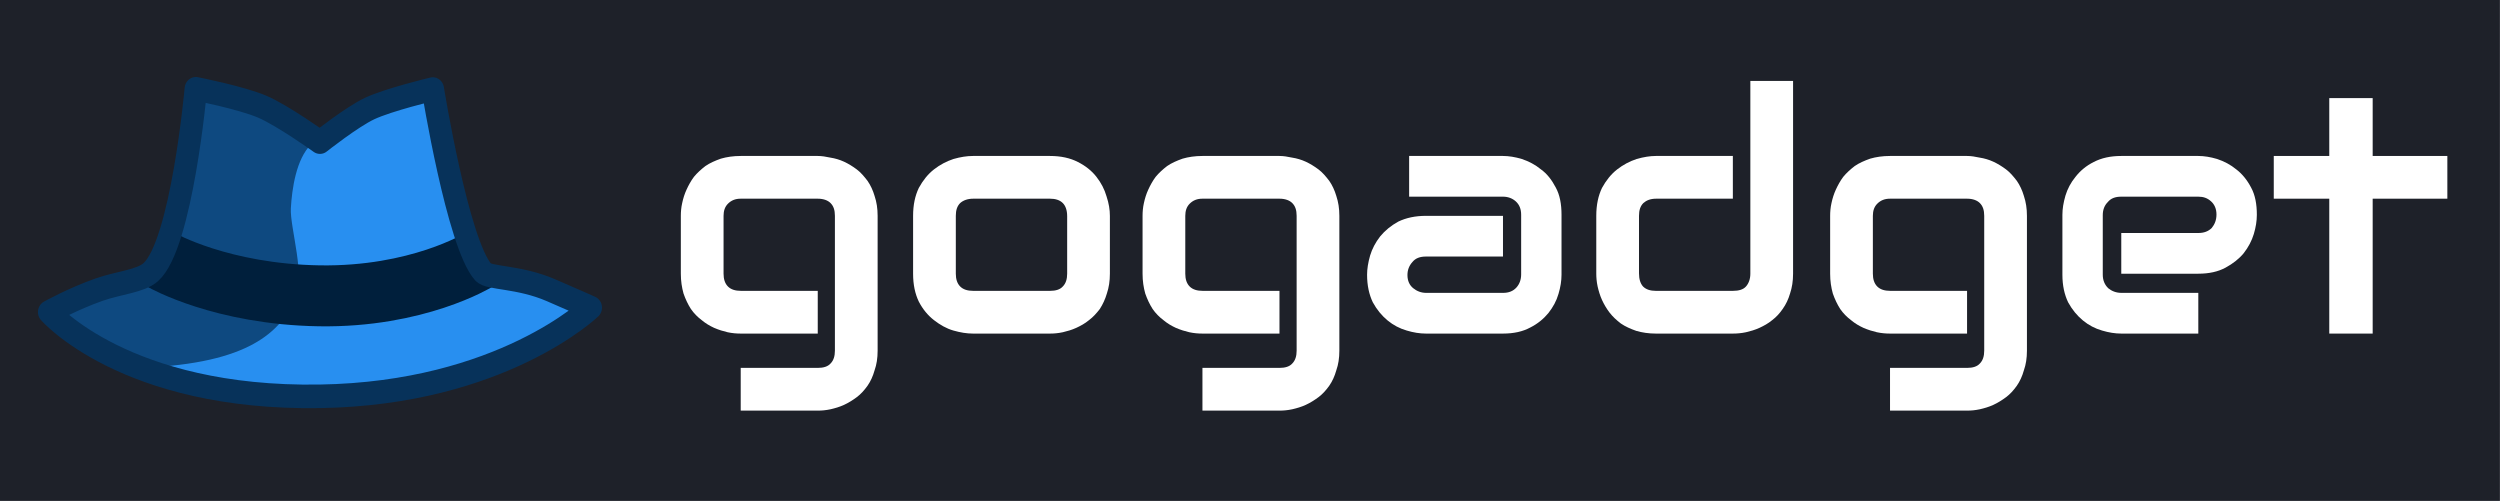
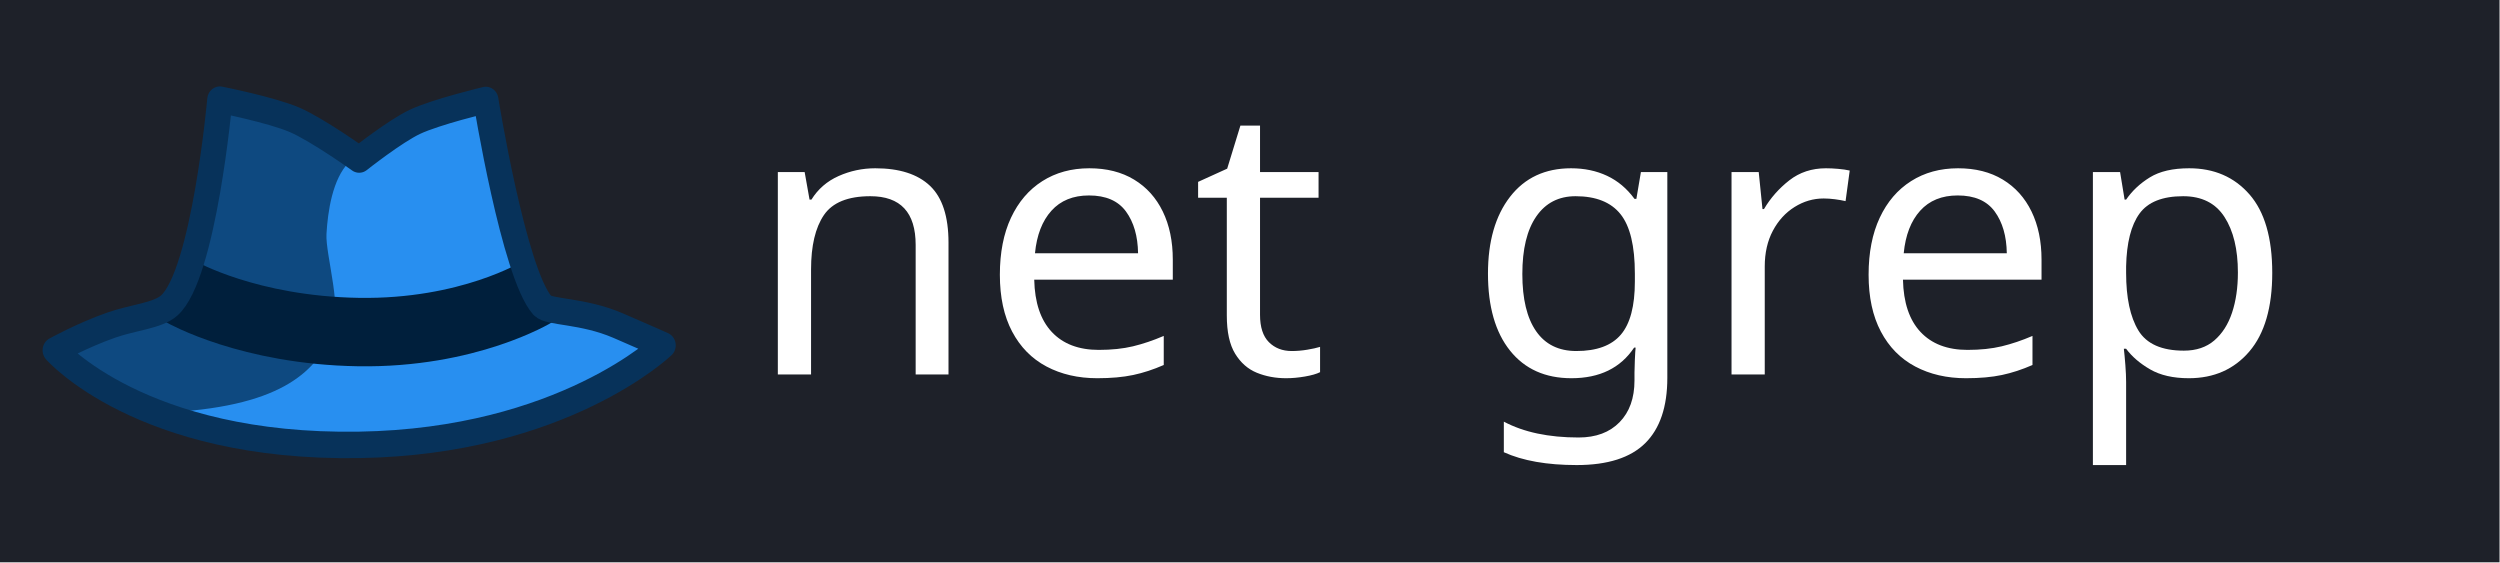
- <svg xmlns="http://www.w3.org/2000/svg" width="100%" height="100%" viewBox="0 0 3693 740" version="1.1" xml:space="preserve" style="fill-rule:evenodd;clip-rule:evenodd;stroke-linejoin:round;stroke-miterlimit:1.5;">
+ <svg xmlns="http://www.w3.org/2000/svg" width="100%" height="100%" viewBox="0 0 3290 740" version="1.1" xml:space="preserve" style="fill-rule:evenodd;clip-rule:evenodd;stroke-linejoin:round;stroke-miterlimit:1.5;">
  <g transform="matrix(1,0,0,1,-1625.34,-158.652)">
    <g transform="matrix(2.04573,0,0,1.08225,-1629.97,199.892)">
-       <g id="Header" transform="matrix(0.488823,0,0,0.924,796.764,-184.7)">
-         <g transform="matrix(2.02857,0,0,0.559447,1813.68,187.897)">
-           <rect x="-92.846" y="-52.275" width="1820.44" height="1322.64" style="fill:rgb(30,33,41);" />
-         </g>
-         <g transform="matrix(1.09677,0,0,1.09677,-310.624,260.943)">
-           <g transform="matrix(453.082,0,0,453.082,2659.95,356.024)">
-             <path d="M0.634,0.051C0.634,0.073 0.631,0.092 0.625,0.109C0.62,0.127 0.613,0.142 0.604,0.155C0.594,0.169 0.584,0.18 0.572,0.189C0.56,0.198 0.547,0.206 0.534,0.212C0.521,0.218 0.507,0.222 0.494,0.225C0.48,0.228 0.468,0.229 0.456,0.229L0.227,0.229L0.227,0.102L0.456,0.102C0.473,0.102 0.486,0.098 0.494,0.089C0.503,0.08 0.507,0.067 0.507,0.051L0.507,-0.35C0.507,-0.367 0.503,-0.379 0.494,-0.388C0.486,-0.396 0.473,-0.401 0.456,-0.401L0.227,-0.401C0.211,-0.401 0.199,-0.396 0.189,-0.386C0.18,-0.377 0.176,-0.365 0.176,-0.35L0.176,-0.178C0.176,-0.162 0.18,-0.149 0.189,-0.14C0.198,-0.131 0.211,-0.127 0.228,-0.127L0.456,-0.127L0.456,-0L0.227,-0C0.215,-0 0.202,-0.001 0.188,-0.004C0.175,-0.007 0.162,-0.011 0.148,-0.017C0.135,-0.023 0.123,-0.03 0.111,-0.04C0.099,-0.049 0.088,-0.06 0.079,-0.073C0.07,-0.087 0.063,-0.102 0.057,-0.119C0.052,-0.137 0.049,-0.156 0.049,-0.178L0.049,-0.35C0.049,-0.362 0.05,-0.375 0.053,-0.388C0.056,-0.402 0.06,-0.415 0.066,-0.428C0.072,-0.441 0.079,-0.454 0.088,-0.466C0.098,-0.478 0.109,-0.488 0.122,-0.498C0.135,-0.507 0.151,-0.514 0.168,-0.52C0.185,-0.525 0.205,-0.528 0.227,-0.528L0.456,-0.528C0.468,-0.528 0.48,-0.526 0.494,-0.523C0.507,-0.521 0.521,-0.517 0.534,-0.511C0.547,-0.505 0.56,-0.497 0.572,-0.488C0.584,-0.479 0.594,-0.467 0.604,-0.454C0.613,-0.441 0.62,-0.426 0.625,-0.409C0.631,-0.391 0.634,-0.372 0.634,-0.35L0.634,0.051Z" style="fill:white;fill-rule:nonzero;" />
-           </g>
-           <g transform="matrix(453.082,0,0,453.082,2972.77,356.024)">
-             <path d="M0.634,-0.178C0.634,-0.156 0.631,-0.137 0.625,-0.119C0.62,-0.102 0.613,-0.087 0.604,-0.073C0.594,-0.06 0.584,-0.049 0.572,-0.04C0.56,-0.03 0.547,-0.023 0.534,-0.017C0.521,-0.011 0.507,-0.007 0.494,-0.004C0.48,-0.001 0.468,-0 0.456,-0L0.227,-0C0.209,-0 0.19,-0.003 0.169,-0.009C0.148,-0.015 0.129,-0.026 0.111,-0.04C0.093,-0.054 0.078,-0.072 0.066,-0.095C0.055,-0.118 0.049,-0.145 0.049,-0.178L0.049,-0.35C0.049,-0.383 0.055,-0.41 0.066,-0.433C0.078,-0.455 0.093,-0.474 0.111,-0.488C0.129,-0.502 0.148,-0.512 0.169,-0.519C0.19,-0.525 0.209,-0.528 0.227,-0.528L0.456,-0.528C0.488,-0.528 0.516,-0.522 0.539,-0.51C0.561,-0.499 0.58,-0.484 0.594,-0.466C0.608,-0.448 0.618,-0.429 0.624,-0.408C0.631,-0.387 0.634,-0.368 0.634,-0.35L0.634,-0.178ZM0.507,-0.349C0.507,-0.367 0.502,-0.38 0.494,-0.388C0.485,-0.397 0.472,-0.401 0.456,-0.401L0.228,-0.401C0.211,-0.401 0.198,-0.396 0.189,-0.388C0.18,-0.379 0.176,-0.367 0.176,-0.35L0.176,-0.178C0.176,-0.162 0.18,-0.149 0.189,-0.14C0.198,-0.131 0.211,-0.127 0.228,-0.127L0.456,-0.127C0.473,-0.127 0.486,-0.131 0.494,-0.14C0.503,-0.149 0.507,-0.162 0.507,-0.178L0.507,-0.349Z" style="fill:white;fill-rule:nonzero;" />
-           </g>
-           <g transform="matrix(453.082,0,0,453.082,3281.83,356.024)">
-             <path d="M0.634,0.051C0.634,0.073 0.631,0.092 0.625,0.109C0.62,0.127 0.613,0.142 0.604,0.155C0.594,0.169 0.584,0.18 0.572,0.189C0.56,0.198 0.547,0.206 0.534,0.212C0.521,0.218 0.507,0.222 0.494,0.225C0.48,0.228 0.468,0.229 0.456,0.229L0.227,0.229L0.227,0.102L0.456,0.102C0.473,0.102 0.486,0.098 0.494,0.089C0.503,0.08 0.507,0.067 0.507,0.051L0.507,-0.35C0.507,-0.367 0.503,-0.379 0.494,-0.388C0.486,-0.396 0.473,-0.401 0.456,-0.401L0.227,-0.401C0.211,-0.401 0.199,-0.396 0.189,-0.386C0.18,-0.377 0.176,-0.365 0.176,-0.35L0.176,-0.178C0.176,-0.162 0.18,-0.149 0.189,-0.14C0.198,-0.131 0.211,-0.127 0.228,-0.127L0.456,-0.127L0.456,-0L0.227,-0C0.215,-0 0.202,-0.001 0.188,-0.004C0.175,-0.007 0.162,-0.011 0.148,-0.017C0.135,-0.023 0.123,-0.03 0.111,-0.04C0.099,-0.049 0.088,-0.06 0.079,-0.073C0.07,-0.087 0.063,-0.102 0.057,-0.119C0.052,-0.137 0.049,-0.156 0.049,-0.178L0.049,-0.35C0.049,-0.362 0.05,-0.375 0.053,-0.388C0.056,-0.402 0.06,-0.415 0.066,-0.428C0.072,-0.441 0.079,-0.454 0.088,-0.466C0.098,-0.478 0.109,-0.488 0.122,-0.498C0.135,-0.507 0.151,-0.514 0.168,-0.52C0.185,-0.525 0.205,-0.528 0.227,-0.528L0.456,-0.528C0.468,-0.528 0.48,-0.526 0.494,-0.523C0.507,-0.521 0.521,-0.517 0.534,-0.511C0.547,-0.505 0.56,-0.497 0.572,-0.488C0.584,-0.479 0.594,-0.467 0.604,-0.454C0.613,-0.441 0.62,-0.426 0.625,-0.409C0.631,-0.391 0.634,-0.372 0.634,-0.35L0.634,0.051Z" style="fill:white;fill-rule:nonzero;" />
-           </g>
-           <g transform="matrix(453.082,0,0,453.082,3594.65,356.024)">
-             <path d="M0.604,-0.175C0.604,-0.157 0.601,-0.138 0.595,-0.118C0.589,-0.097 0.579,-0.079 0.565,-0.061C0.551,-0.044 0.533,-0.029 0.511,-0.018C0.489,-0.006 0.462,-0 0.43,-0L0.201,-0C0.183,-0 0.164,-0.003 0.144,-0.009C0.123,-0.015 0.104,-0.025 0.087,-0.039C0.07,-0.053 0.055,-0.071 0.043,-0.093C0.032,-0.116 0.026,-0.143 0.026,-0.175C0.026,-0.192 0.029,-0.211 0.035,-0.232C0.041,-0.252 0.051,-0.271 0.065,-0.289C0.079,-0.306 0.097,-0.321 0.119,-0.333C0.142,-0.344 0.169,-0.35 0.201,-0.35L0.43,-0.35L0.43,-0.229L0.201,-0.229C0.183,-0.229 0.17,-0.224 0.161,-0.213C0.151,-0.202 0.146,-0.189 0.146,-0.174C0.146,-0.157 0.152,-0.144 0.163,-0.135C0.174,-0.126 0.187,-0.121 0.202,-0.121L0.43,-0.121C0.447,-0.121 0.46,-0.126 0.47,-0.137C0.479,-0.147 0.484,-0.16 0.484,-0.176L0.484,-0.353C0.484,-0.37 0.479,-0.383 0.468,-0.393C0.458,-0.402 0.445,-0.407 0.43,-0.407L0.151,-0.407L0.151,-0.528L0.43,-0.528C0.447,-0.528 0.466,-0.525 0.486,-0.519C0.507,-0.512 0.526,-0.502 0.543,-0.488C0.561,-0.475 0.575,-0.457 0.587,-0.434C0.599,-0.412 0.604,-0.385 0.604,-0.353L0.604,-0.175Z" style="fill:white;fill-rule:nonzero;" />
-           </g>
-           <g transform="matrix(453.082,0,0,453.082,3890.66,356.024)">
-             <path d="M0.639,-0.178C0.639,-0.156 0.636,-0.137 0.63,-0.119C0.625,-0.102 0.618,-0.087 0.608,-0.073C0.599,-0.06 0.589,-0.049 0.577,-0.04C0.565,-0.03 0.552,-0.023 0.539,-0.017C0.526,-0.011 0.512,-0.007 0.499,-0.004C0.485,-0.001 0.472,-0 0.46,-0L0.231,-0C0.21,-0 0.19,-0.003 0.173,-0.008C0.156,-0.014 0.14,-0.021 0.127,-0.03C0.114,-0.04 0.103,-0.05 0.093,-0.063C0.084,-0.075 0.077,-0.087 0.071,-0.1C0.065,-0.113 0.061,-0.127 0.058,-0.14C0.055,-0.154 0.054,-0.167 0.054,-0.178L0.054,-0.35C0.054,-0.383 0.06,-0.41 0.071,-0.433C0.083,-0.455 0.098,-0.474 0.116,-0.488C0.134,-0.502 0.153,-0.512 0.174,-0.519C0.195,-0.525 0.214,-0.528 0.231,-0.528L0.46,-0.528L0.46,-0.401L0.232,-0.401C0.215,-0.401 0.203,-0.396 0.194,-0.388C0.185,-0.379 0.181,-0.367 0.181,-0.35L0.181,-0.179C0.181,-0.162 0.185,-0.149 0.193,-0.14C0.202,-0.131 0.215,-0.127 0.231,-0.127L0.46,-0.127C0.478,-0.127 0.491,-0.131 0.499,-0.14C0.507,-0.149 0.512,-0.162 0.512,-0.178L0.512,-0.751L0.639,-0.751L0.639,-0.178Z" style="fill:white;fill-rule:nonzero;" />
-           </g>
-           <g transform="matrix(453.082,0,0,453.082,4207.91,356.024)">
-             <path d="M0.634,0.051C0.634,0.073 0.631,0.092 0.625,0.109C0.62,0.127 0.613,0.142 0.604,0.155C0.594,0.169 0.584,0.18 0.572,0.189C0.56,0.198 0.547,0.206 0.534,0.212C0.521,0.218 0.507,0.222 0.494,0.225C0.48,0.228 0.468,0.229 0.456,0.229L0.227,0.229L0.227,0.102L0.456,0.102C0.473,0.102 0.486,0.098 0.494,0.089C0.503,0.08 0.507,0.067 0.507,0.051L0.507,-0.35C0.507,-0.367 0.503,-0.379 0.494,-0.388C0.486,-0.396 0.473,-0.401 0.456,-0.401L0.227,-0.401C0.211,-0.401 0.199,-0.396 0.189,-0.386C0.18,-0.377 0.176,-0.365 0.176,-0.35L0.176,-0.178C0.176,-0.162 0.18,-0.149 0.189,-0.14C0.198,-0.131 0.211,-0.127 0.228,-0.127L0.456,-0.127L0.456,-0L0.227,-0C0.215,-0 0.202,-0.001 0.188,-0.004C0.175,-0.007 0.162,-0.011 0.148,-0.017C0.135,-0.023 0.123,-0.03 0.111,-0.04C0.099,-0.049 0.088,-0.06 0.079,-0.073C0.07,-0.087 0.063,-0.102 0.057,-0.119C0.052,-0.137 0.049,-0.156 0.049,-0.178L0.049,-0.35C0.049,-0.362 0.05,-0.375 0.053,-0.388C0.056,-0.402 0.06,-0.415 0.066,-0.428C0.072,-0.441 0.079,-0.454 0.088,-0.466C0.098,-0.478 0.109,-0.488 0.122,-0.498C0.135,-0.507 0.151,-0.514 0.168,-0.52C0.185,-0.525 0.205,-0.528 0.227,-0.528L0.456,-0.528C0.468,-0.528 0.48,-0.526 0.494,-0.523C0.507,-0.521 0.521,-0.517 0.534,-0.511C0.547,-0.505 0.56,-0.497 0.572,-0.488C0.584,-0.479 0.594,-0.467 0.604,-0.454C0.613,-0.441 0.62,-0.426 0.625,-0.409C0.631,-0.391 0.634,-0.372 0.634,-0.35L0.634,0.051Z" style="fill:white;fill-rule:nonzero;" />
-           </g>
-           <g transform="matrix(453.082,0,0,453.082,4520.73,356.024)">
-             <path d="M0.627,-0.353C0.627,-0.335 0.624,-0.316 0.618,-0.296C0.612,-0.276 0.602,-0.257 0.588,-0.239C0.574,-0.222 0.556,-0.208 0.534,-0.196C0.512,-0.184 0.485,-0.178 0.453,-0.178L0.224,-0.178L0.224,-0.299L0.453,-0.299C0.47,-0.299 0.483,-0.304 0.493,-0.314C0.502,-0.325 0.507,-0.338 0.507,-0.354C0.507,-0.371 0.501,-0.384 0.491,-0.393C0.48,-0.403 0.468,-0.407 0.453,-0.407L0.224,-0.407C0.206,-0.407 0.193,-0.402 0.184,-0.391C0.174,-0.381 0.169,-0.368 0.169,-0.352L0.169,-0.175C0.169,-0.158 0.175,-0.145 0.185,-0.135C0.196,-0.126 0.209,-0.121 0.225,-0.121L0.453,-0.121L0.453,-0L0.224,-0C0.206,-0 0.187,-0.003 0.167,-0.009C0.146,-0.015 0.127,-0.025 0.11,-0.039C0.093,-0.053 0.078,-0.071 0.066,-0.093C0.055,-0.116 0.049,-0.143 0.049,-0.175L0.049,-0.353C0.049,-0.371 0.052,-0.389 0.058,-0.41C0.064,-0.43 0.074,-0.449 0.088,-0.466C0.102,-0.484 0.12,-0.499 0.142,-0.51C0.165,-0.522 0.192,-0.528 0.224,-0.528L0.453,-0.528C0.47,-0.528 0.489,-0.525 0.509,-0.519C0.53,-0.512 0.549,-0.502 0.566,-0.488C0.583,-0.475 0.598,-0.457 0.61,-0.434C0.622,-0.412 0.627,-0.385 0.627,-0.353Z" style="fill:white;fill-rule:nonzero;" />
-           </g>
-           <g transform="matrix(453.082,0,0,453.082,4816.74,356.024)">
-             <path d="M0.54,-0.401L0.318,-0.401L0.318,-0L0.189,-0L0.189,-0.401L0.024,-0.401L0.024,-0.528L0.189,-0.528L0.189,-0.7L0.318,-0.7L0.318,-0.528L0.54,-0.528L0.54,-0.401Z" style="fill:white;fill-rule:nonzero;" />
-           </g>
-         </g>
-         <g id="Icon" transform="matrix(0.833333,0,0,0.873238,1648,193.955)">
-           <path d="M540,200C540,200 596.298,157.423 628.224,143.09C661.557,128.126 740,110.211 740,110.211C740,110.211 784.143,371.187 829.372,420C839.389,430.811 892.634,427.152 948.957,450.284C992.684,468.243 1020,480 1020,480C1020,480 861.93,625.034 540,630C194.855,635.325 60,487.466 60,487.466C60,487.466 102.292,464.969 148.665,449.466C183.539,437.808 221.833,435.414 240,420C295.08,373.265 320,109.737 320,109.737C320,109.737 401.155,125.062 437.822,140.106C474.347,155.092 540,200 540,200Z" style="fill:rgb(40,143,240);" />
-           <path d="M524.08,203.951C497.751,228.969 490.352,278.955 488.391,312.117C486.504,344.047 515.665,429.139 495.641,467.489C468.284,519.883 416.694,574.24 225.553,581.591C206.384,582.328 61.051,498.389 61.051,498.389L128.438,460.055L236.718,424.232L265.079,386.994L296.199,263.642L325.55,113.914C325.55,113.914 555.85,173.764 524.08,203.951Z" style="fill:rgb(14,73,128);" />
-           <path d="M260,400C260,400 365.465,457.397 539.054,460C712.643,462.603 820,400 820,400" style="fill:none;stroke:rgb(0,31,60);stroke-width:103.1px;" />
-           <path d="M540,200C540,200 596.298,157.423 628.224,143.09C661.557,128.126 740,110.211 740,110.211C740,110.211 784.143,371.187 829.372,420C839.389,430.811 892.634,427.152 948.957,450.284C992.684,468.243 1020,480 1020,480C1020,480 861.93,625.034 540,630C194.855,635.325 60,487.466 60,487.466C60,487.466 102.292,464.969 148.665,449.466C183.539,437.808 221.833,435.414 240,420C295.08,373.265 320,109.737 320,109.737C320,109.737 401.155,125.062 437.822,140.106C474.347,155.092 540,200 540,200Z" style="fill:none;stroke:rgb(7,50,90);stroke-width:39.84px;stroke-linecap:round;" />
-         </g>
+       <g transform="matrix(0.883258,0,0,0.516929,1673.27,-11.0835)">
+         <rect x="-92.846" y="-52.275" width="1820.44" height="1322.64" style="fill:rgb(30,33,41);" />
      </g>
+     </g>
+     <g transform="matrix(1.09677,0,0,1.09677,-310.624,260.943)">
+       <g transform="matrix(453.082,0,0,453.082,4693.51,356.024)">
+             </g>
+       <text x="2659.95px" y="356.024px" style="font-family:'Audiowide-Regular', 'Audiowide';font-size:453.082px;fill:white;">net<tspan x="3525.63px 3838.45px 4084.68px " y="356.024px 356.024px 356.024px ">gre</tspan>p</text>
+     </g>
+     <g transform="matrix(0.833333,0,0,0.873238,1648,193.955)">
+       <path d="M540,200C540,200 596.298,157.423 628.224,143.09C661.557,128.126 740,110.211 740,110.211C740,110.211 784.143,371.187 829.372,420C839.389,430.811 892.634,427.152 948.957,450.284C992.684,468.243 1020,480 1020,480C1020,480 861.93,625.034 540,630C194.855,635.325 60,487.466 60,487.466C60,487.466 102.292,464.969 148.665,449.466C183.539,437.808 221.833,435.414 240,420C295.08,373.265 320,109.737 320,109.737C320,109.737 401.155,125.062 437.822,140.106C474.347,155.092 540,200 540,200Z" style="fill:rgb(40,143,240);" />
+     </g>
+     <g transform="matrix(0.833333,0,0,0.873238,1648,193.955)">
+       <path d="M524.08,203.951C497.751,228.969 490.352,278.955 488.391,312.117C486.504,344.047 515.665,429.139 495.641,467.489C468.284,519.883 416.694,574.24 225.553,581.591C206.384,582.328 61.051,498.389 61.051,498.389L128.438,460.055L236.718,424.232L265.079,386.994L296.199,263.642L325.55,113.914C325.55,113.914 555.85,173.764 524.08,203.951Z" style="fill:rgb(14,73,128);" />
+     </g>
+     <g transform="matrix(0.833333,0,0,0.873238,1648,193.955)">
+       <path d="M260,400C260,400 365.465,457.397 539.054,460C712.643,462.603 820,400 820,400" style="fill:none;stroke:rgb(0,31,60);stroke-width:103.1px;" />
+     </g>
+     <g transform="matrix(0.833333,0,0,0.873238,1648,193.955)">
+       <path d="M540,200C540,200 596.298,157.423 628.224,143.09C661.557,128.126 740,110.211 740,110.211C740,110.211 784.143,371.187 829.372,420C839.389,430.811 892.634,427.152 948.957,450.284C992.684,468.243 1020,480 1020,480C1020,480 861.93,625.034 540,630C194.855,635.325 60,487.466 60,487.466C60,487.466 102.292,464.969 148.665,449.466C183.539,437.808 221.833,435.414 240,420C295.08,373.265 320,109.737 320,109.737C320,109.737 401.155,125.062 437.822,140.106C474.347,155.092 540,200 540,200Z" style="fill:none;stroke:rgb(7,50,90);stroke-width:39.84px;stroke-linecap:round;" />
    </g>
  </g>
</svg>
